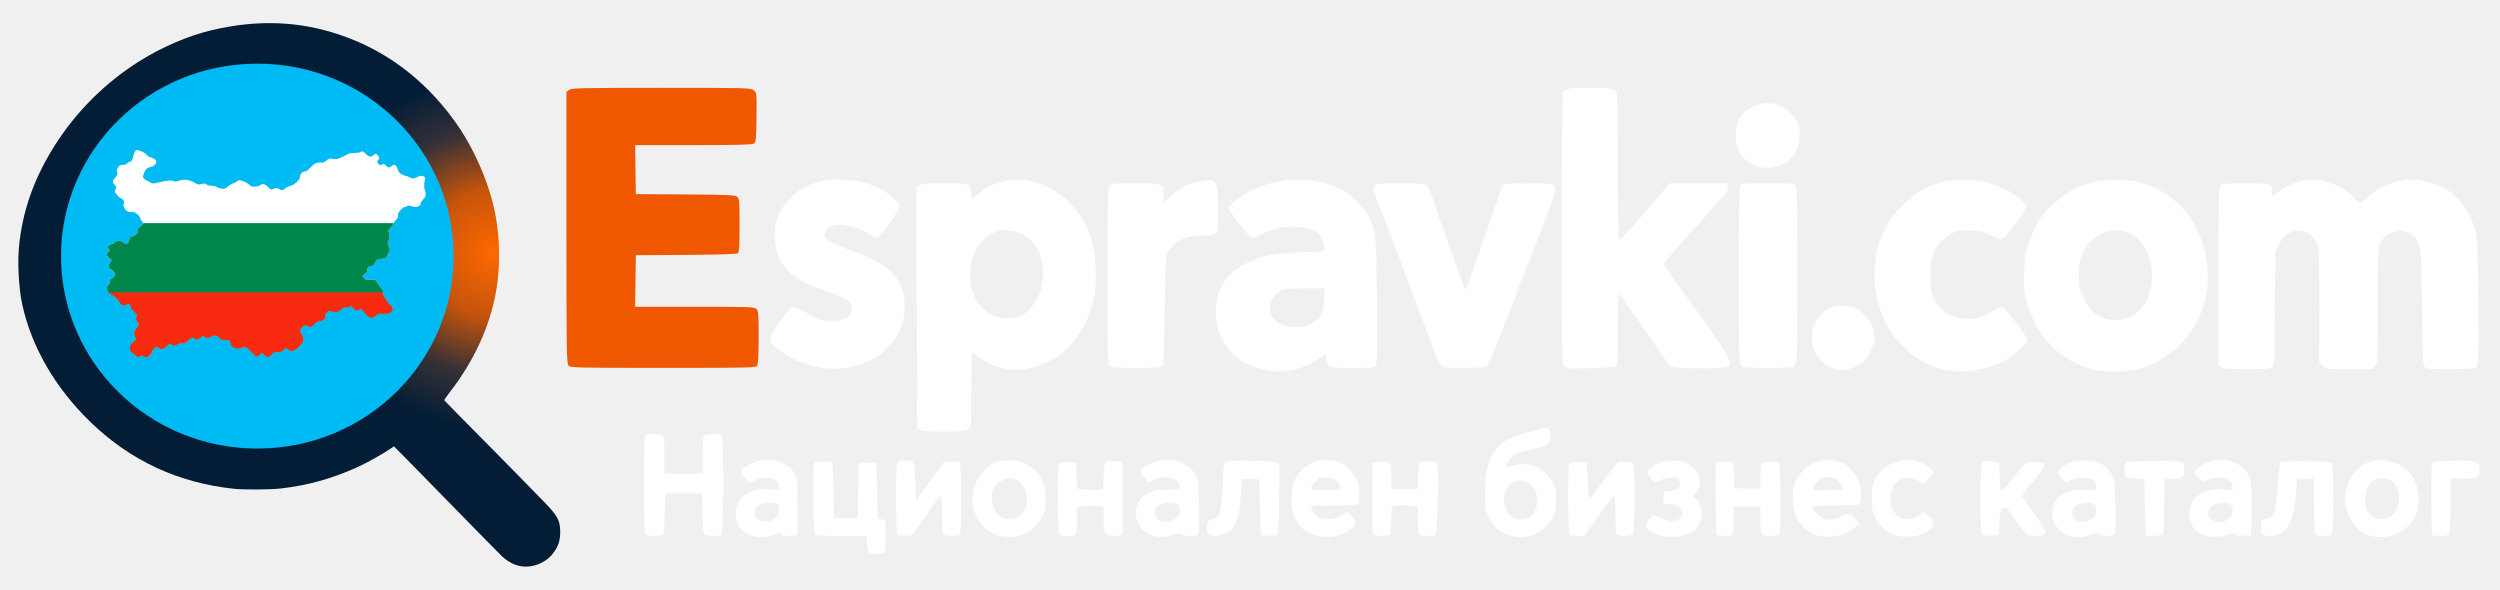
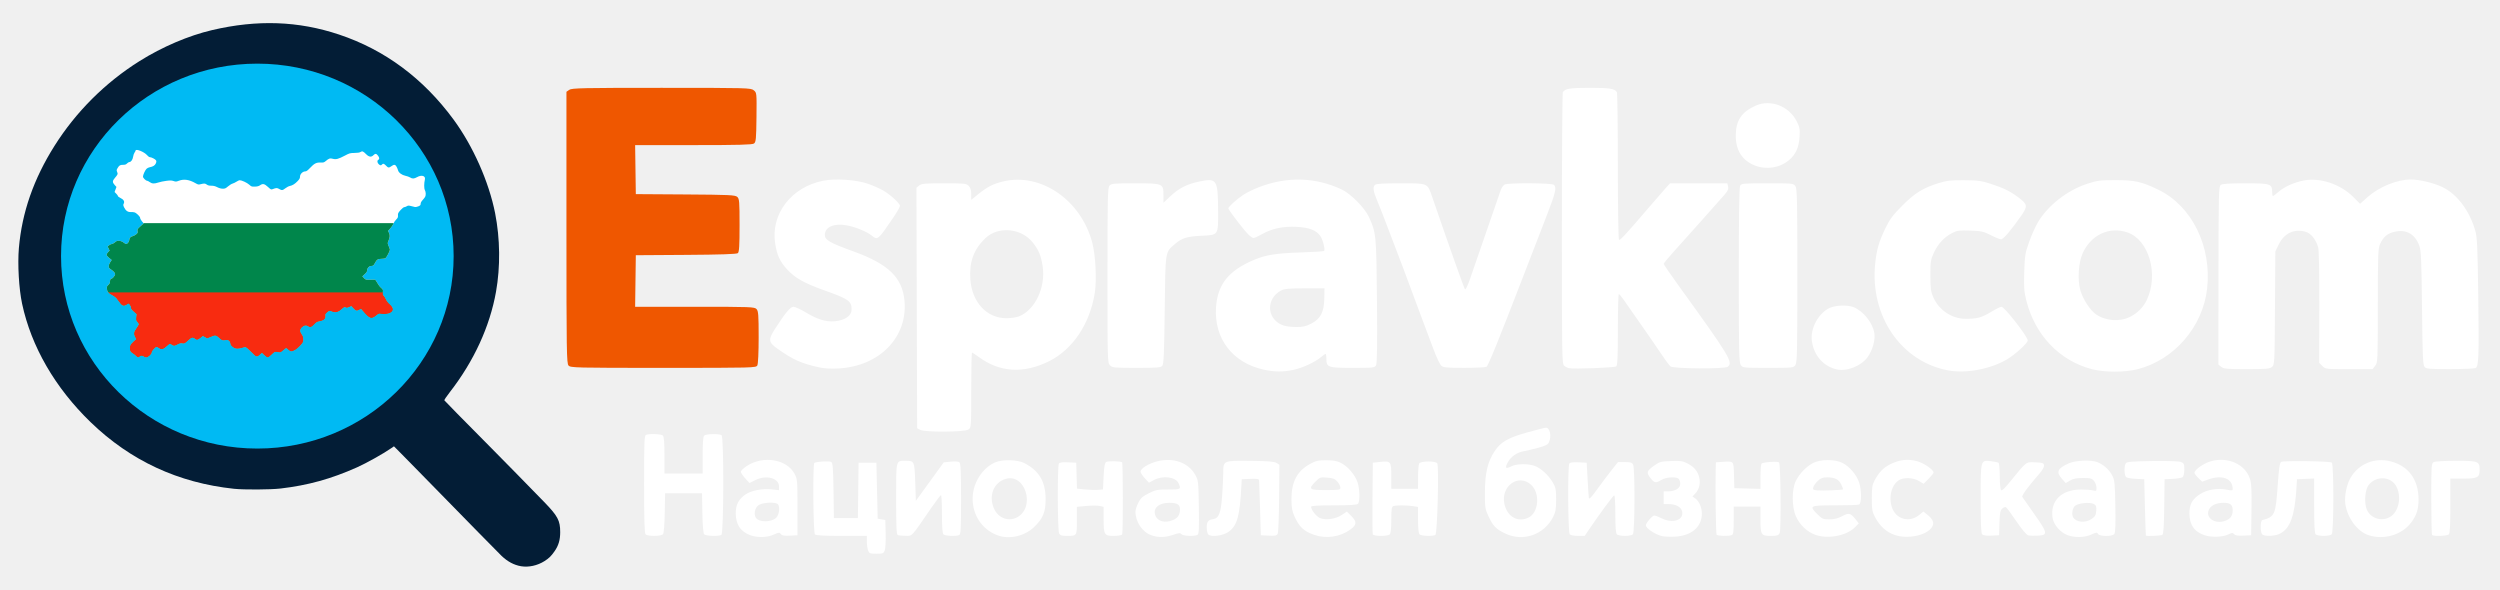
<svg xmlns="http://www.w3.org/2000/svg" width="1964" height="463" viewBox="43 94 1964 463">
  <defs>
    <clipPath id="country">
      <path d="M330.92,737.38C329.59,735.94 326.83,733.70 324.80,732.40C322.10,730.67 320.92,729.11 320.45,726.60C319.34,720.66 320.84,716.87 326.33,711.81L331.41,707.12 329.28,702.81C326.57,697.33 327.13,694.18 332.13,686.76C334.26,683.61 336.00,680.52 336.00,679.91C336.00,679.29 334.84,677.41 333.42,675.72C331.09,672.96 330.91,672.12 331.49,667.06L332.14,661.45 327.07,656.85C323.27,653.40 322.00,651.55 322.00,649.44C322.00,647.89 321.03,645.59 319.84,644.33L317.68,642.03 314.36,644.09C308.68,647.60 306.18,646.51 300.46,638.03C296.38,631.98 294.23,629.87 289.15,626.94C281.10,622.28 280.37,621.43 279.66,615.90C279.13,611.73 279.36,611.03 282.04,608.46C283.91,606.67 285.00,604.62 285.00,602.89C285.00,599.28 285.94,597.00 287.42,597.00C289.57,597.00 294.00,591.48 294.00,588.80C294.00,586.33 291.34,583.45 284.91,578.94C281.93,576.85 282.13,572.34 285.42,567.13L287.98,563.08 283.49,559.33C278.30,554.99 277.91,552.75 281.69,548.81L284.37,546.00 282.60,542.28L280.82,538.55 283.47,536.28C284.92,535.02 287.04,534.00 288.17,534.00C289.31,534.00 291.83,532.60 293.78,530.89C296.86,528.18 297.88,527.84 301.62,528.26C304.25,528.56 307.11,529.76 309.03,531.37C310.75,532.82 312.72,534.00 313.40,534.00C315.68,534.00 319.00,529.45 319.00,526.34C319.00,522.95 321.18,520.58 325.17,519.63C326.64,519.29 329.24,517.83 330.95,516.39C333.63,514.13 333.96,513.33 333.42,510.44C332.84,507.36 333.23,506.70 338.49,501.80L344.18,496.50 341.09,492.61C339.39,490.47 338.00,487.75 338.00,486.57C338.00,484.03 331.60,477.56 328.00,476.45C326.62,476.02 323.67,475.77 321.43,475.88C316.35,476.12 312.70,473.46 309.88,467.47C308.30,464.11 308.09,462.70 308.92,461.14C311.32,456.66 309.30,453.16 302.25,449.59C300.46,448.69 299.00,447.42 299.00,446.77C299.00,446.12 297.67,444.22 296.04,442.54L293.07,439.48 294.74,434.85L296.40,430.22 293.20,426.58C289.09,421.90 289.17,419.19 293.54,413.95C298.80,407.66 299.17,406.64 297.61,402.93C296.39,400.02 296.46,399.32 298.29,396.10C301.18,390.99 302.76,390.00 308.02,390.00C311.67,390.00 313.15,389.47 315.00,387.50C316.29,386.12 318.09,385.00 319.00,385.00C321.93,385.00 324.95,380.65 325.64,375.44C326.00,372.72 327.13,369.31 328.15,367.85C329.17,366.39 330.00,364.75 330.00,364.21C330.00,360.12 345.17,366.32 350.26,372.50C351.85,374.42 353.90,376.01 354.82,376.02C357.79,376.06 364.80,379.76 365.94,381.89C366.78,383.46 366.70,384.79 365.60,387.41C364.05,391.12 360.64,393.35 354.91,394.38C352.94,394.74 350.38,396.04 349.23,397.27C346.65,400.02 343.00,408.35 343.00,411.49C343.00,413.86 348.05,419.00 350.38,419.00C351.06,419.00 353.14,420.13 355.00,421.50C359.07,424.50 362.79,424.65 370.15,422.12C373.16,421.08 379.42,419.74 384.06,419.13C391.04,418.22 393.24,418.28 396.74,419.50C400.64,420.87 401.37,420.83 406.02,418.99C415.03,415.44 424.24,416.84 435.38,423.45C439.95,426.16 440.55,426.27 444.65,425.17C450.68,423.56 452.33,423.69 455.27,426.00C457.10,427.43 459.33,428.00 463.17,428.00C467.05,428.00 469.88,428.73 473.51,430.67C476.69,432.38 480.15,433.37 483.06,433.42C487.05,433.49 488.22,432.97 492.44,429.26C495.09,426.93 498.66,424.63 500.38,424.16C502.09,423.68 505.25,422.10 507.39,420.65C509.53,419.19 512.00,418.00 512.89,418.00C516.51,418.00 525.72,422.41 529.63,426.02C533.58,429.66 534.13,429.86 539.69,429.65C543.92,429.50 546.45,428.82 548.69,427.22C553.61,423.72 556.39,424.31 562.62,430.20C568.00,435.29 568.18,435.37 571.31,434.10C577.05,431.76 578.82,431.73 582.32,433.89C586.94,436.74 588.47,436.57 593.33,432.62C595.62,430.75 599.08,428.90 601.00,428.51C605.82,427.51 610.02,424.79 614.88,419.52C618.13,415.99 619.00,414.28 619.00,411.42C619.00,406.91 623.70,402.00 628.03,402.00C630.21,402.00 632.15,400.57 636.67,395.61C644.09,387.48 647.78,385.54 655.15,385.86C660.14,386.08 661.19,385.77 664.15,383.20C669.88,378.23 671.64,377.64 676.67,379.05C682.32,380.63 686.43,379.50 698.00,373.18C706.05,368.78 706.94,368.53 714.70,368.41C720.53,368.33 723.65,367.81 725.46,366.62C728.54,364.60 729.90,365.19 735.45,370.92C740.25,375.87 744.35,376.39 748.00,372.50C751.22,369.08 753.22,369.36 756.29,373.66C758.87,377.29 758.77,379.79 755.99,381.50C754.22,382.60 754.94,386.60 757.31,388.83C760.04,391.39 761.31,391.54 763.00,389.50C764.91,387.19 766.66,387.68 770.14,391.50C773.92,395.66 775.26,395.80 779.59,392.50C784.25,388.94 786.59,389.26 788.84,393.75C789.87,395.81 791.00,398.69 791.35,400.14C792.34,404.26 798.13,408.68 804.20,409.94C807.12,410.54 810.86,411.93 812.51,413.01C816.53,415.66 819.46,415.51 824.84,412.35C832.59,407.81 839.92,410.03 838.49,416.48C836.87,423.75 836.84,432.79 838.42,435.85C840.27,439.43 840.48,445.22 838.86,448.32C838.23,449.52 836.20,452.19 834.36,454.25C832.21,456.65 831.00,459.03 831.00,460.85C831.00,463.20 830.31,464.01 827.05,465.48C824.88,466.46 822.08,467.00 820.80,466.68C819.54,466.37 816.39,465.56 813.81,464.90C809.77,463.86 808.77,463.92 806.60,465.35C805.21,466.26 803.21,467.00 802.16,467.00C801.07,467.00 798.22,469.37 795.58,472.46C791.51,477.23 790.94,478.43 791.15,481.97C791.36,485.41 790.86,486.57 787.81,489.76C785.84,491.82 783.71,495.15 783.07,497.17C782.43,499.18 780.06,502.92 777.82,505.47L773.74,510.10 775.53,514.07C777.42,518.25 777.02,522.07 773.93,529.63C772.81,532.38 772.92,533.38 774.83,537.82C776.02,540.60 777.00,543.57 777.00,544.42C777.00,546.77 771.19,558.33 769.29,559.75C768.37,560.44 765.08,561.00 761.98,561.00C755.76,561.00 753.81,562.35 750.48,569.00C748.39,573.17 747.34,573.96 743.92,573.98C740.45,574.01 737.00,577.87 737.00,581.74C737.00,584.10 735.97,585.83 732.77,588.88L728.53,592.90 731.52,596.03C734.39,599.05 734.78,599.16 742.00,598.95C746.12,598.83 750.06,598.79 750.74,598.87C751.42,598.94 753.28,601.59 754.89,604.75C756.49,607.91 759.45,611.95 761.47,613.73C764.99,616.82 765.12,617.15 764.52,621.82C764.03,625.70 764.25,626.96 765.61,628.09C766.55,628.86 768.33,631.78 769.57,634.56C770.80,637.35 773.46,641.08 775.48,642.85C782.97,649.42 783.90,654.72 778.23,658.47C774.30,661.07 765.46,662.10 760.00,660.59C757.99,660.04 756.54,660.70 752.64,663.95C744.25,670.94 741.55,669.99 729.86,655.89L726.21,651.50 723.20,653.25C718.76,655.83 717.17,655.45 713.03,650.78L709.29,646.57 705.26,648.38C702.01,649.85 700.81,649.97 699.05,649.03C697.11,647.99 696.32,648.36 692.05,652.36C686.55,657.50 681.47,659.04 676.56,657.06C670.82,654.75 670.30,654.80 666.54,658.10C663.42,660.84 662.90,661.85 663.29,664.43C664.13,669.96 660.75,673.06 652.35,674.45C649.08,675.00 647.24,676.19 643.72,680.07C639.06,685.21 636.71,686.00 633.44,683.53C630.05,680.97 625.73,681.65 622.20,685.30C618.18,689.44 618.05,693.17 621.75,698.52C623.86,701.57 624.50,703.67 624.50,707.53C624.50,712.21 624.11,713.01 619.00,718.81C613.62,724.92 607.37,729.00 603.37,729.00C602.27,729.00 600.08,727.65 598.50,726.00C596.92,724.35 595.20,723.00 594.67,723.00C594.15,723.00 591.72,724.85 589.26,727.11C585.20,730.86 584.47,731.17 581.15,730.53C574.95,729.34 573.83,729.74 568.86,734.95C566.21,737.73 563.26,740.00 562.31,740.00C561.36,740.00 558.65,738.11 556.29,735.80L552.01,731.60 548.76,734.65C543.06,740.00 542.64,739.89 533.76,730.49C529.33,725.80 524.75,721.73 523.59,721.43C522.43,721.14 519.81,721.60 517.77,722.45C515.73,723.30 511.90,724.00 509.26,724.00C505.37,724.00 503.74,723.41 500.73,720.93C498.16,718.81 497.00,717.04 497.00,715.24C497.00,713.80 496.06,711.62 494.90,710.40C493.08,708.45 492.11,708.24 487.41,708.72C482.06,709.27 481.95,709.23 476.94,704.54C471.23,699.20 470.24,699.10 461.26,703.07L456.03,705.38 452.12,703.19L448.20,700.99 444.01,704.49C439.17,708.54 437.77,708.75 434.27,706.00C430.35,702.92 428.16,703.54 421.86,709.55C416.39,714.77 415.83,715.06 412.38,714.41C409.42,713.86 407.70,714.27 403.46,716.57C397.97,719.54 396.92,719.47 391.81,715.80C390.38,714.77 389.31,715.37 384.62,719.80C378.50,725.59 375.28,726.34 371.00,723.00C369.62,721.92 367.76,721.03 366.87,721.02C364.49,720.99 358.00,728.58 358.00,731.40C358.00,734.35 351.86,740.01 348.72,739.97C347.50,739.95 345.63,739.28 344.56,738.47C342.06,736.58 338.58,736.59 337.00,738.50C335.22,740.65 333.69,740.37 330.92,737.38Z" />
    </clipPath>
    <radialGradient id="rim" gradientUnits="userSpaceOnUse" cx="960" cy="550" r="320">
      <stop stop-color="#ff6800" />
      <stop offset=".36" stop-color="#c6540b" />
      <stop offset=".7" stop-color="#363037" />
      <stop offset="1" stop-color="#031d36" />
    </radialGradient>
  </defs>
  <g transform="translate(2 55) scale(.447 .432)">
-     <path fill="url(#rim)" d="M1007.35,1119.97C994.91,1117.74 983.68,1111.51 973.00,1100.92C969.42,1097.38 951.20,1078.27 932.50,1058.46C913.80,1038.65 883.88,1007.03 866.00,988.18C848.12,969.33 827.69,947.74 820.58,940.21C813.48,932.67 802.37,920.97 795.89,914.21L784.11,901.92 779.31,905.35C764.96,915.59 735.59,932.59 719.07,940.21C673.70,961.16 633.20,972.77 585.00,978.64C567.32,980.79 520.64,981.08 503.00,979.15C404.97,968.43 320.94,928.03 251.00,858.02C188.61,795.57 146.65,720.52 130.55,642.60C124.96,615.55 122.47,570.86 124.90,541.50C130.29,476.65 150.80,415.73 187.53,355.50C225.39,293.41 276.75,240.44 337.00,201.34C376.78,175.52 423.11,155.05 464.47,145.01C543.90,125.74 615.94,128.35 687.57,153.09C768.03,180.88 835.55,232.73 888.79,307.60C923.05,355.78 951.04,421.04 961.90,478.05C970.70,524.32 971.27,575.36 963.48,620.77C952.63,684.03 924.61,747.08 882.36,803.32C876.26,811.44 872.27,817.63 872.68,818.32C873.36,819.44 904.74,852.44 956.01,905.96C981.01,932.06 1019.52,972.70 1047.78,1002.81C1072.04,1028.66 1076.26,1036.82 1076.27,1058.00C1076.27,1072.20 1073.37,1082.37 1066.34,1092.75C1060.20,1101.82 1056.76,1105.30 1048.63,1110.67C1036.31,1118.80 1020.57,1122.35 1007.35,1119.97Z" />
+     <path fill="#031d36" d="M1007.35,1119.97C994.91,1117.74 983.68,1111.51 973.00,1100.92C969.42,1097.38 951.20,1078.27 932.50,1058.46C913.80,1038.65 883.88,1007.03 866.00,988.18C848.12,969.33 827.69,947.74 820.58,940.21C813.48,932.67 802.37,920.97 795.89,914.21L784.11,901.92 779.31,905.35C764.96,915.59 735.59,932.59 719.07,940.21C673.70,961.16 633.20,972.77 585.00,978.64C567.32,980.79 520.64,981.08 503.00,979.15C404.97,968.43 320.94,928.03 251.00,858.02C188.61,795.57 146.65,720.52 130.55,642.60C124.96,615.55 122.47,570.86 124.90,541.50C130.29,476.65 150.80,415.73 187.53,355.50C225.39,293.41 276.75,240.44 337.00,201.34C376.78,175.52 423.11,155.05 464.47,145.01C543.90,125.74 615.94,128.35 687.57,153.09C768.03,180.88 835.55,232.73 888.79,307.60C923.05,355.78 951.04,421.04 961.90,478.05C970.70,524.32 971.27,575.36 963.48,620.77C952.63,684.03 924.61,747.08 882.36,803.32C876.26,811.44 872.27,817.63 872.68,818.32C873.36,819.44 904.74,852.44 956.01,905.96C981.01,932.06 1019.52,972.70 1047.78,1002.81C1072.04,1028.66 1076.26,1036.82 1076.27,1058.00C1076.27,1072.20 1073.37,1082.37 1066.34,1092.75C1060.20,1101.82 1056.76,1105.30 1048.63,1110.67C1036.31,1118.80 1020.57,1122.35 1007.35,1119.97Z" />
    <ellipse cx="544" cy="556" rx="345" ry="350" fill="#00baf3" />
    <g clip-path="url(#country)">
      <path fill="#fff" d="M250 320h610v450H250z" />
      <path fill="#00864b" d="M250 496h610v274H250z" />
      <path fill="#f82b10" d="M250 622h610v148H250z" />
    </g>
  </g>
  <path fill="#ef5700" fill-rule="evenodd" d="M489.65,381.17C488.14,379.49 488.00,370.53 488.00,272.73L488.00,166.11 490.22,164.56C492.18,163.18 500.72,163.00 562.61,163.00C630.27,163.00 632.86,163.07 635.14,164.92C637.49,166.82 637.50,166.94 637.29,186.15C637.10,203.15 636.87,205.62 635.35,206.74C634.01,207.71 623.13,208.00 587.79,208.00L541.96,208.00 542.23,227.25L542.50,246.50 581.43,246.76C615.91,246.99 620.58,247.21 622.18,248.67C623.83,250.15 624.00,252.28 624.00,271.03C624.00,287.12 623.70,292.00 622.66,292.87C621.74,293.63 608.97,294.06 581.91,294.24L542.50,294.50 542.23,314.75L541.96,335.00 588.82,335.00C632.96,335.00 635.79,335.11 637.35,336.83C638.77,338.40 639.00,341.47 639.00,358.89C639.00,370.93 638.58,379.92 637.96,381.07C636.96,382.95 635.08,383.00 564.12,383.00C494.85,383.00 491.23,382.91 489.65,381.17Z" />
  <path fill="#ffffff" fill-rule="evenodd" d="M766.00,431.71L763.50,430.44 763.23,335.97L762.96,241.50 765.09,239.75C766.94,238.23 769.53,238.00 784.61,238.00C800.67,238.00 802.15,238.15 804.00,240.00C805.41,241.41 806.00,243.33 806.00,246.51L806.00,251.02 811.54,246.51C818.56,240.80 823.33,238.37 831.22,236.51C860.85,229.52 892.33,251.24 901.10,284.71C903.69,294.58 904.66,313.87 903.09,323.94C899.26,348.41 885.72,368.62 866.94,377.88C847.02,387.70 828.43,386.56 812.01,374.51C809.38,372.58 806.95,371.00 806.62,371.00C806.28,371.00 806.00,384.25 806.00,400.44C806.00,429.74 805.99,429.89 803.78,431.44C800.86,433.48 769.94,433.70 766.00,431.71ZM843.78,342.45C856.36,337.22 864.62,319.44 862.08,303.06C860.79,294.73 859.18,290.82 854.62,284.86C845.67,273.15 827.27,271.36 817.02,281.21C808.00,289.88 804.36,299.79 805.28,313.20C806.52,331.44 818.12,344.00 833.73,344.00C837.21,344.00 841.74,343.30 843.78,342.45ZM1036.00,384.44C1011.27,379.11 996.58,359.92 998.32,335.23C999.58,317.35 1008.21,306.60 1028.00,298.22C1037.39,294.25 1045.63,292.92 1064.50,292.34C1074.40,292.03 1082.81,291.49 1083.20,291.14C1084.24,290.19 1082.21,282.18 1080.22,279.37C1077.03,274.84 1071.33,272.67 1061.45,272.20C1050.81,271.70 1042.24,273.55 1034.27,278.04C1031.39,279.67 1028.44,281.00 1027.71,281.00C1026.99,281.00 1024.99,279.54 1023.27,277.75C1019.08,273.39 1008.00,258.82 1008.00,257.68C1008.00,256.42 1014.59,250.48 1019.90,246.95C1022.32,245.35 1027.72,242.71 1031.91,241.09C1054.11,232.54 1076.12,233.11 1096.92,242.78C1103.99,246.07 1114.96,257.08 1118.31,264.26C1124.12,276.72 1124.29,278.46 1124.75,330.66C1125.04,364.97 1124.84,379.42 1124.05,380.91C1122.98,382.91 1122.15,383.00 1105.62,383.00C1086.08,383.00 1085.00,382.62 1085.00,375.67C1085.00,373.65 1084.73,372.00 1084.39,372.00C1084.06,372.00 1082.42,373.15 1080.75,374.56C1075.96,378.59 1066.36,383.03 1059.12,384.56C1050.95,386.29 1044.45,386.26 1036.00,384.44ZM1073.05,348.25C1080.45,344.49 1083.21,339.15 1083.38,328.26L1083.50,320.50 1068.00,320.52C1055.32,320.54 1051.92,320.86 1049.34,322.25C1040.01,327.29 1037.87,338.72 1044.94,345.79C1048.59,349.43 1052.81,350.77 1061.07,350.90C1066.39,350.98 1068.67,350.48 1073.05,348.25ZM1573.76,385.03C1536.65,378.27 1511.98,342.40 1516.13,301.24C1517.25,290.13 1519.14,283.63 1524.33,273.00C1527.69,266.11 1530.18,262.80 1537.49,255.48C1547.33,245.62 1553.72,241.68 1566.00,237.84C1572.26,235.89 1575.56,235.51 1586.00,235.57C1596.87,235.64 1599.61,236.01 1607.00,238.44C1617.45,241.87 1622.00,244.11 1628.67,249.09C1635.89,254.47 1636.12,255.95 1630.94,263.38C1622.96,274.83 1616.84,282.00 1615.05,282.00C1614.08,282.00 1610.45,280.54 1606.98,278.75C1601.36,275.85 1599.63,275.46 1590.83,275.16C1582.25,274.86 1580.42,275.09 1576.74,276.99C1570.44,280.23 1565.51,285.50 1562.33,292.37C1559.71,298.04 1559.50,299.41 1559.52,310.50C1559.54,320.91 1559.86,323.20 1561.89,327.74C1566.35,337.70 1576.39,344.38 1587.00,344.45C1596.12,344.52 1599.72,343.55 1607.28,338.99C1610.92,336.79 1614.55,335.00 1615.35,335.00C1617.70,335.00 1636.00,358.45 1636.00,361.45C1636.00,363.46 1626.49,372.21 1620.09,376.09C1607.34,383.82 1587.78,387.59 1573.76,385.03ZM1686.32,384.01C1660.92,377.35 1641.64,357.15 1634.88,330.11C1633.10,322.96 1632.85,319.62 1633.24,307.61C1633.65,294.66 1633.98,292.71 1637.14,283.89C1639.04,278.60 1642.14,271.69 1644.04,268.52C1652.01,255.26 1667.07,243.51 1682.65,238.40C1690.66,235.78 1692.78,235.50 1705.00,235.51C1720.28,235.53 1725.36,236.66 1738.50,243.00C1764.96,255.75 1780.68,287.62 1776.90,320.85C1773.51,350.72 1751.10,376.68 1722.38,384.03C1712.20,386.63 1696.30,386.62 1686.32,384.01ZM1716.50,342.86C1722.28,339.92 1726.91,335.21 1729.56,329.59C1739.02,309.51 1731.19,282.34 1714.29,276.58C1700.13,271.76 1685.87,278.36 1679.22,292.80C1675.82,300.18 1674.95,313.89 1677.36,322.18C1679.37,329.09 1685.09,337.84 1689.63,340.95C1697.28,346.19 1708.40,346.99 1716.50,342.86ZM1485.50,384.12C1475.04,381.39 1467.93,373.07 1466.38,361.74C1465.05,352.05 1471.68,339.87 1480.44,335.89C1485.31,333.68 1494.68,333.42 1499.35,335.37C1507.00,338.57 1514.18,347.63 1515.49,355.71C1516.35,361.06 1514.05,369.25 1510.20,374.56C1505.05,381.66 1493.40,386.17 1485.50,384.12ZM686.11,382.52C672.28,379.38 666.22,376.67 654.25,368.28C646.54,362.88 646.28,360.96 652.05,352.05C660.13,339.54 663.95,335.00 666.37,335.00C667.64,335.00 672.31,337.18 676.76,339.85C686.66,345.80 694.13,347.59 702.02,345.90C708.34,344.55 712.00,341.33 712.00,337.13C712.00,330.52 709.73,328.92 690.62,322.11C674.69,316.44 667.46,312.35 661.24,305.50C655.62,299.31 653.40,294.45 651.96,285.21C648.38,262.14 664.68,240.90 689.76,235.97C699.41,234.07 715.84,235.20 724.89,238.38C728.96,239.81 734.33,242.18 736.83,243.64C742.65,247.05 750.00,253.81 750.00,255.76C750.00,256.58 747.71,260.62 744.90,264.74C732.52,282.90 732.60,282.84 727.69,278.97C723.70,275.83 714.88,272.25 708.13,271.02C698.14,269.21 691.00,272.36 691.00,278.57C691.00,282.56 694.80,284.74 713.55,291.53C740.85,301.41 751.77,311.92 753.54,330.00C756.35,358.71 734.10,381.69 701.78,383.46C695.55,383.81 690.40,383.50 686.11,382.52ZM1275.50,383.22C1274.40,382.98 1272.71,382.10 1271.75,381.24C1270.10,379.78 1270.00,373.39 1270.02,273.60C1270.02,215.24 1270.36,167.00 1270.77,166.40C1272.64,163.60 1276.38,163.00 1292.00,163.00C1307.62,163.00 1311.36,163.60 1313.23,166.40C1313.64,167.00 1313.98,193.24 1313.98,224.69C1313.99,256.15 1314.39,282.12 1314.87,282.42C1315.78,282.98 1320.56,277.80 1337.90,257.50C1343.53,250.90 1349.69,243.81 1351.58,241.75L1355.02,238.00 1377.49,238.00L1399.96,238.00 1400.59,240.50C1401.07,242.41 1400.46,243.86 1397.97,246.75C1393.14,252.33 1366.64,282.05 1357.75,291.85C1353.49,296.55 1350.00,300.80 1350.00,301.28C1350.00,301.77 1355.25,309.44 1361.68,318.33C1401.80,373.89 1404.64,378.57 1400.38,382.10C1398.09,384.00 1357.61,383.75 1355.28,381.82C1354.41,381.10 1351.16,376.68 1348.04,372.00C1344.93,367.33 1337.69,356.82 1331.94,348.66C1326.20,340.49 1320.15,331.84 1318.50,329.42C1316.85,327.01 1315.16,325.03 1314.75,325.02C1314.34,325.01 1314.00,337.54 1314.00,352.88C1314.00,374.36 1313.71,381.00 1312.72,381.82C1311.45,382.87 1279.54,384.07 1275.50,383.22ZM1787.99,382.19L1785.76,380.38 1785.83,310.46C1785.91,245.29 1786.03,240.45 1787.65,239.27C1788.89,238.36 1794.35,238.00 1807.04,238.00C1826.73,238.00 1828.00,238.42 1828.00,244.83C1828.00,246.57 1828.28,248.00 1828.62,248.00C1828.96,248.00 1830.85,246.58 1832.82,244.85C1837.52,240.73 1845.42,237.17 1853.03,235.76C1865.79,233.38 1881.63,238.67 1891.59,248.63L1897.06,254.11 1902.78,249.00C1911.99,240.78 1926.17,234.98 1936.96,235.02C1943.82,235.04 1954.58,237.61 1961.61,240.91C1973.22,246.34 1983.20,259.61 1987.65,275.50C1989.06,280.54 1989.42,288.71 1989.92,326.50C1990.54,373.97 1990.27,381.58 1987.94,383.06C1987.15,383.56 1978.13,383.98 1967.90,383.98C1951.44,384.00 1949.13,383.80 1947.76,382.25C1946.42,380.74 1946.14,374.38 1945.73,336.00C1945.32,297.72 1945.02,290.87 1943.59,287.01C1940.19,277.85 1933.42,274.00 1924.32,276.04C1918.66,277.31 1915.44,279.98 1912.89,285.50C1911.18,289.20 1911.04,292.88 1911.02,334.12C1911.00,377.72 1910.95,378.79 1908.93,381.37L1906.85,384.00 1888.38,384.00C1870.04,384.00 1869.89,383.98 1867.42,381.51L1864.94,379.03 1865.05,335.26C1865.12,307.02 1864.78,290.29 1864.10,288.08C1862.12,281.67 1858.36,277.17 1854.00,276.00C1845.19,273.63 1837.48,277.28 1833.30,285.80L1830.50,291.50 1830.22,336.00C1829.95,379.70 1829.91,380.53 1827.86,382.25C1826.05,383.77 1823.47,384.00 1808.00,384.00C1792.34,384.00 1789.96,383.78 1787.99,382.19ZM915.02,381.02C913.08,379.08 913.03,377.52 913.04,310.32C913.04,248.13 913.19,241.44 914.67,239.81C916.14,238.19 918.23,238.00 934.43,238.00C956.64,238.00 957.00,238.15 957.00,247.20L957.00,253.29 962.33,248.25C969.07,241.87 975.55,238.59 985.38,236.56C999.05,233.73 999.84,235.00 999.94,260.03C1000.02,279.04 1000.34,278.58 986.79,279.22C975.39,279.75 971.25,281.08 965.63,286.02C958.31,292.45 958.56,290.76 958.00,337.60C957.60,371.25 957.22,380.03 956.13,381.35C954.94,382.78 952.21,383.00 935.88,383.00C918.38,383.00 916.85,382.85 915.02,381.02ZM1175.24,381.25C1174.15,380.29 1171.44,374.55 1169.20,368.50C1166.97,362.45 1162.58,350.75 1159.44,342.50C1156.31,334.25 1152.03,322.77 1149.95,317.00C1147.86,311.23 1142.94,298.18 1139.01,288.00C1135.08,277.82 1131.04,267.25 1130.03,264.50C1129.02,261.75 1126.80,256.18 1125.09,252.11C1121.76,244.16 1121.31,241.09 1123.20,239.20C1124.05,238.35 1129.91,238.00 1143.20,238.00C1165.21,238.00 1164.31,237.60 1168.27,249.11C1181.99,289.01 1193.22,320.62 1193.91,321.31C1194.38,321.78 1196.12,318.19 1197.78,313.33C1203.36,296.98 1220.80,246.53 1222.01,243.23C1222.67,241.43 1224.03,239.52 1225.04,238.98C1227.78,237.51 1262.31,237.71 1263.80,239.20C1265.99,241.39 1265.06,245.42 1258.42,262.54C1254.80,271.87 1246.29,293.90 1239.50,311.50C1220.35,361.15 1212.17,381.28 1210.78,382.16C1210.07,382.60 1202.24,382.98 1193.36,382.98C1179.40,383.00 1176.95,382.76 1175.24,381.25ZM1410.56,380.78C1409.18,378.82 1409.00,370.45 1409.00,310.21C1409.00,265.01 1409.35,241.21 1410.04,239.93C1411.01,238.12 1412.33,238.00 1431.48,238.00C1451.43,238.00 1451.92,238.05 1453.44,240.22C1454.82,242.18 1455.00,250.52 1455.00,310.50C1455.00,370.48 1454.82,378.82 1453.44,380.78C1451.92,382.95 1451.42,383.00 1432.00,383.00C1412.58,383.00 1412.08,382.95 1410.56,380.78ZM1421.59,223.99C1411.70,220.13 1406.54,212.04 1406.61,200.50C1406.67,188.58 1411.16,181.91 1422.48,176.91C1433.88,171.86 1448.33,177.35 1454.33,189.00C1456.83,193.86 1457.11,195.31 1456.74,201.50C1456.24,209.84 1453.65,215.49 1448.34,219.88C1440.94,225.97 1430.70,227.55 1421.59,223.99Z" />
  <path fill="#ffffff" fill-rule="evenodd" d="M724.98,526.43C724.44,525.02 724.00,521.87 724.00,519.43L724.00,515.00 704.20,515.00C690.13,515.00 684.05,514.65 683.20,513.80C681.85,512.45 681.41,458.48 682.75,457.66C684.53,456.57 694.62,456.01 696.00,456.93C697.24,457.75 697.55,461.66 697.81,479.46L698.11,501.00 707.54,501.00L716.96,501.00 717.23,479.25L717.50,457.50 724.50,457.50L731.50,457.50 732.00,479.49L732.50,501.48 735.50,502.00L738.50,502.52 738.78,513.11C738.94,518.93 738.61,524.89 738.06,526.35C737.13,528.78 736.58,529.00 731.50,529.00C726.46,529.00 725.86,528.76 724.98,526.43ZM632.66,514.54C624.81,511.75 621.00,506.07 621.00,497.20C621.00,490.46 623.33,486.04 628.84,482.33C633.31,479.32 642.08,477.64 649.18,478.44L655.00,479.10 655.00,476.20C655.00,469.60 645.02,466.85 636.50,471.11L631.80,473.45 628.40,469.74C626.53,467.70 625.00,465.39 625.00,464.61C625.00,463.83 627.07,461.82 629.60,460.14C642.43,451.64 661.04,454.66 667.23,466.25C669.39,470.30 669.50,471.54 669.50,492.50L669.50,514.50 663.53,514.81C659.00,515.04 657.28,514.73 656.41,513.55C655.38,512.14 654.82,512.18 650.88,513.97C645.77,516.29 638.22,516.52 632.66,514.54ZM652.74,500.78C655.53,498.16 655.99,490.59 653.42,489.61C649.67,488.17 641.27,489.00 638.63,491.07C635.98,493.16 635.06,497.97 636.79,500.70C639.16,504.43 648.80,504.47 652.74,500.78ZM826.88,514.62C813.74,509.92 805.80,496.89 807.29,482.46C808.41,471.58 815.59,461.26 824.81,457.24C830.55,454.74 842.45,455.06 847.80,457.85C859.38,463.89 864.39,472.36 864.44,486.00C864.49,496.37 862.30,501.57 855.08,508.33C847.68,515.25 835.97,517.87 826.88,514.62ZM842.70,500.04C856.36,491.71 848.37,466.09 833.39,470.14C823.64,472.77 819.34,483.54 823.96,493.73C827.41,501.31 835.91,504.18 842.70,500.04ZM947.50,514.50C940.39,511.99 935.02,504.02 935.01,495.96C935.00,494.57 936.01,491.42 937.25,488.96C939.07,485.35 940.64,483.93 945.50,481.50C950.90,478.80 952.42,478.50 960.75,478.55C970.62,478.60 971.03,478.35 968.89,473.66C966.61,468.65 956.59,467.33 949.53,471.11L945.59,473.22 942.30,469.63C940.48,467.65 939.00,465.37 939.00,464.57C939.00,462.01 945.46,458.05 952.42,456.34C964.94,453.25 976.63,457.48 982.00,467.04C984.41,471.34 984.51,472.26 984.82,492.40C985.08,508.92 984.87,513.47 983.82,514.13C981.66,515.50 972.37,515.15 971.13,513.65C970.19,512.53 969.13,512.61 964.75,514.12C958.46,516.29 952.92,516.41 947.50,514.50ZM964.45,502.58C968.34,500.96 970.00,498.42 970.00,494.10C970.00,490.36 967.76,489.00 961.61,489.00C953.35,489.00 948.62,493.18 950.58,498.76C952.29,503.60 958.15,505.22 964.45,502.58ZM1075.50,514.20C1067.17,511.32 1063.71,508.04 1059.76,499.30C1058.14,495.70 1057.59,492.50 1057.56,486.50C1057.49,472.63 1061.93,464.10 1072.14,458.50C1076.74,455.97 1078.56,455.56 1085.00,455.58C1090.71,455.60 1093.49,456.12 1096.64,457.77C1101.98,460.55 1107.47,467.00 1109.45,472.79C1111.29,478.21 1111.50,488.10 1109.80,489.80C1108.96,490.64 1103.31,491.00 1090.80,491.00C1078.22,491.00 1073.00,491.33 1073.00,492.13C1073.00,494.56 1077.17,499.83 1080.02,501.01C1084.50,502.86 1092.24,501.77 1097.03,498.60L1101.10,495.90 1104.55,499.35C1109.13,503.93 1108.98,506.28 1103.84,510.00C1095.79,515.83 1084.88,517.45 1075.50,514.20ZM1096.00,477.06C1096.00,475.99 1094.95,473.89 1093.67,472.40C1091.78,470.21 1090.27,469.60 1085.69,469.22C1080.30,468.78 1079.89,468.91 1076.52,472.28C1070.48,478.32 1071.29,479.00 1084.50,479.00C1095.22,479.00 1096.00,478.87 1096.00,477.06ZM1225.50,513.13C1218.24,509.66 1215.97,507.31 1212.31,499.50C1209.67,493.87 1209.50,492.71 1209.55,480.50C1209.60,465.50 1211.73,456.63 1217.24,448.38C1222.07,441.15 1227.67,437.94 1242.85,433.69C1250.11,431.66 1256.70,430.00 1257.49,430.00C1260.63,430.00 1262.02,436.66 1259.87,441.38C1258.97,443.36 1257.23,444.25 1251.12,445.87C1246.93,446.98 1241.80,448.19 1239.73,448.56C1234.61,449.47 1229.91,452.81 1227.52,457.22C1225.08,461.75 1225.83,462.66 1230.16,460.41C1234.20,458.32 1242.98,458.08 1248.38,459.92C1253.32,461.60 1259.35,467.03 1262.81,472.92C1265.20,476.98 1265.50,478.52 1265.49,486.50C1265.48,493.99 1265.08,496.29 1263.09,500.19C1255.98,514.16 1239.52,519.83 1225.50,513.13ZM1244.03,500.48C1251.85,496.44 1252.97,481.51 1245.95,474.95C1235.98,465.64 1221.72,475.91 1224.91,490.10C1227.17,500.13 1235.72,504.78 1244.03,500.48ZM1348.50,515.13C1342.91,513.67 1336.00,509.00 1336.00,506.67C1336.00,504.90 1341.07,499.00 1342.59,499.00C1343.41,499.00 1345.87,499.91 1348.06,501.03C1357.16,505.67 1366.19,502.60 1364.41,495.49C1363.60,492.27 1359.31,490.00 1354.05,490.00L1350.00,490.00 1350.00,485.00L1350.00,480.00 1353.55,480.00C1358.97,480.00 1363.00,477.52 1363.00,474.17C1363.00,472.65 1362.46,470.86 1361.80,470.20C1359.89,468.29 1351.91,468.76 1348.23,471.00C1343.72,473.75 1342.66,473.55 1339.46,469.36C1336.20,465.09 1336.59,463.99 1342.93,459.50C1346.72,456.82 1348.09,456.47 1355.83,456.18C1363.40,455.90 1365.06,456.16 1368.92,458.22C1374.17,461.02 1376.83,464.30 1377.98,469.40C1379.00,473.93 1377.83,478.49 1374.83,481.68L1372.61,484.04 1374.91,485.65C1377.76,487.65 1380.00,492.82 1380.00,497.40C1380.00,508.02 1371.70,515.05 1358.50,515.61C1354.65,515.78 1350.15,515.56 1348.50,515.13ZM1469.17,514.16C1462.59,511.81 1456.85,506.35 1453.86,499.61C1450.59,492.23 1450.55,478.43 1453.78,471.87C1456.62,466.10 1461.84,460.66 1467.31,457.76C1473.13,454.67 1484.70,454.68 1490.64,457.77C1495.97,460.55 1501.47,467.00 1503.45,472.79C1505.56,479.01 1505.55,489.58 1503.42,490.39C1502.55,490.73 1494.00,491.00 1484.42,491.00C1464.54,491.00 1464.03,491.27 1470.88,498.12C1474.43,501.66 1475.23,502.00 1480.14,502.00C1483.98,502.00 1486.88,501.27 1490.28,499.46C1495.60,496.63 1496.83,496.97 1501.09,502.38L1503.25,505.13 1500.51,507.99C1493.94,514.84 1479.22,517.74 1469.17,514.16ZM1490.84,478.44C1491.02,478.29 1490.44,476.61 1489.54,474.72C1487.59,470.61 1484.47,469.00 1478.47,469.00C1475.01,469.00 1473.39,469.60 1471.09,471.75C1469.48,473.26 1467.87,475.48 1467.53,476.69C1466.98,478.62 1467.34,478.92 1470.70,479.24C1474.46,479.61 1490.19,478.98 1490.84,478.44ZM1531.18,514.16C1524.83,511.89 1519.78,507.30 1516.16,500.50C1513.79,496.05 1513.50,494.41 1513.50,485.50C1513.50,477.11 1513.85,474.84 1515.70,471.38C1519.20,464.85 1522.70,461.30 1528.36,458.53C1535.50,455.03 1542.25,454.35 1549.33,456.41C1554.71,457.97 1562.00,463.04 1562.00,465.22C1562.00,465.78 1560.24,467.99 1558.10,470.14L1554.19,474.04 1550.44,471.83C1545.76,469.07 1538.38,468.87 1534.53,471.39C1526.88,476.40 1525.92,491.72 1532.84,498.34C1537.82,503.12 1545.29,503.15 1550.92,498.42L1553.98,495.84 1556.90,498.17C1561.55,501.88 1562.71,504.64 1560.95,507.77C1557.14,514.56 1541.64,517.89 1531.18,514.16ZM1667.50,514.50C1661.70,512.45 1656.32,506.30 1655.49,500.80C1653.52,487.62 1662.25,478.76 1677.41,478.58C1681.31,478.54 1685.74,478.85 1687.25,479.27C1689.80,479.98 1690.00,479.82 1690.00,477.13C1690.00,475.53 1689.14,473.16 1688.09,471.86C1686.41,469.79 1685.33,469.50 1679.34,469.52C1674.34,469.54 1671.61,470.07 1669.18,471.52L1665.85,473.50 1662.93,470.23C1658.05,464.79 1659.29,461.97 1668.35,457.96C1673.71,455.59 1685.50,455.10 1690.58,457.03C1695.33,458.84 1699.87,462.84 1702.24,467.31C1704.29,471.17 1704.50,473.12 1704.82,491.79C1705.08,506.66 1704.86,512.47 1703.97,513.54C1702.26,515.60 1692.40,515.54 1691.24,513.46C1690.48,512.11 1689.86,512.16 1685.94,513.94C1680.73,516.30 1673.25,516.53 1667.50,514.50ZM1686.10,501.72C1688.92,499.82 1689.55,498.73 1689.80,495.28C1690.06,491.85 1689.73,490.92 1687.91,489.95C1684.79,488.28 1675.50,489.24 1673.02,491.49C1671.00,493.31 1670.30,498.42 1671.77,500.59C1674.37,504.44 1681.24,504.98 1686.10,501.72ZM1775.14,514.56C1766.92,511.90 1763.00,506.32 1763.00,497.30C1763.01,490.08 1765.28,486.05 1771.60,482.04C1777.04,478.59 1785.28,477.25 1792.25,478.68C1796.32,479.51 1797.00,479.43 1796.99,478.08C1796.92,469.86 1788.78,466.74 1777.76,470.69L1773.02,472.39 1770.01,469.51C1768.35,467.92 1767.00,466.08 1767.00,465.42C1767.00,463.07 1774.08,458.03 1779.67,456.41C1793.01,452.53 1806.70,458.57 1810.50,470.00C1811.73,473.70 1811.99,478.72 1811.77,494.57L1811.50,514.50 1805.41,514.79C1801.03,515.00 1798.98,514.68 1798.12,513.64C1797.07,512.38 1796.50,512.40 1793.71,513.80C1789.43,515.94 1780.52,516.30 1775.14,514.56ZM1791.28,503.08C1795.29,501.56 1797.00,499.13 1797.00,494.96C1797.00,490.49 1795.17,489.00 1789.71,489.00C1784.39,489.00 1780.08,490.94 1778.47,494.06C1775.07,500.63 1783.01,506.23 1791.28,503.08ZM1903.88,514.50C1895.05,511.66 1887.08,501.00 1885.48,489.87C1884.64,484.04 1886.48,474.72 1889.50,469.50C1895.95,458.38 1908.45,453.21 1921.07,456.44C1935.12,460.04 1943.00,470.77 1943.00,486.32C1943.00,494.17 1941.51,498.78 1937.09,504.65C1929.92,514.17 1915.85,518.34 1903.88,514.50ZM1920.82,499.97C1927.51,495.89 1929.83,484.38 1925.60,476.20C1921.37,468.01 1909.38,467.50 1903.64,475.26C1900.90,478.96 1900.20,489.16 1902.34,494.26C1905.29,501.33 1914.11,504.06 1920.82,499.97ZM550.20,513.80C549.31,512.91 549.00,502.78 549.00,474.41C549.00,440.50 549.18,436.15 550.58,435.61C553.36,434.54 562.56,434.96 563.80,436.20C564.62,437.02 565.00,441.91 565.00,451.70L565.00,466.00 580.00,466.00L595.00,466.00 595.00,451.70C595.00,441.91 595.38,437.02 596.20,436.20C597.58,434.82 607.82,434.60 609.87,435.90C611.76,437.10 611.61,512.99 609.72,514.20C607.65,515.51 597.34,515.12 596.15,513.68C595.49,512.88 594.94,506.23 594.78,496.93L594.50,481.50 580.00,481.50L565.50,481.50 565.22,496.93C565.06,506.23 564.51,512.88 563.85,513.68C562.46,515.36 551.85,515.45 550.20,513.80ZM748.25,514.34C747.29,513.95 747.00,507.32 747.00,485.95C747.00,454.59 746.64,455.98 754.68,456.02C761.33,456.04 761.44,456.29 762.00,472.69L762.50,487.46 773.45,472.35L784.40,457.24 789.91,456.67C793.21,456.33 795.93,456.53 796.71,457.17C797.71,458.00 798.00,464.54 798.00,486.02C798.00,510.42 797.81,513.86 796.42,514.39C793.67,515.45 785.45,515.05 784.20,513.80C783.37,512.97 783.00,507.98 783.00,497.80C783.00,489.66 782.66,483.00 782.24,483.00C781.82,483.00 778.33,487.58 774.49,493.18C758.39,516.64 759.90,515.02 754.10,514.92C751.57,514.88 748.94,514.62 748.25,514.34ZM875.04,513.07C873.79,510.74 873.63,460.14 874.86,458.20C875.43,457.29 877.64,456.99 882.09,457.20L888.50,457.50 888.78,467.67L889.07,477.85 895.28,478.51C898.70,478.87 903.30,479.02 905.50,478.83L909.50,478.50 910.00,468.21C910.37,460.57 910.89,457.67 912.00,456.96C913.44,456.03 923.54,456.21 924.51,457.18C925.27,457.94 925.32,512.67 924.57,513.89C924.19,514.50 921.22,515.00 917.98,515.00C910.50,515.00 910.00,514.17 910.00,501.65L910.00,492.16 906.88,491.47C905.16,491.10 900.44,491.10 896.38,491.48L889.00,492.17 889.00,502.98C889.00,515.19 889.13,515.00 880.95,515.00C877.15,515.00 875.84,514.57 875.04,513.07ZM992.25,513.88C991.56,513.18 991.00,510.72 991.00,508.42C991.00,503.92 992.14,502.39 995.90,501.85C1000.48,501.19 1002.02,497.42 1003.03,484.44C1003.54,477.87 1003.96,469.49 1003.98,465.82C1004.01,455.70 1003.72,455.83 1025.39,456.05C1039.15,456.19 1044.05,456.58 1045.79,457.67L1048.09,459.10 1047.87,485.30C1047.76,499.71 1047.26,512.31 1046.77,513.30C1046.03,514.79 1044.83,515.04 1039.69,514.80L1033.50,514.50 1032.89,493.50C1032.55,481.95 1032.22,471.92 1032.14,471.20C1032.04,470.25 1030.21,469.99 1025.25,470.20L1018.50,470.50 1018.24,475.50C1017.01,499.34 1015.04,506.58 1008.41,511.64C1004.24,514.82 994.48,516.17 992.25,513.88ZM1121.45,513.74C1121.19,513.04 1121.09,500.10 1121.23,484.99L1121.50,457.50 1127.00,456.90C1135.66,455.97 1136.00,456.39 1136.00,468.04L1136.00,478.00 1146.50,478.00L1157.00,478.00 1157.02,468.75C1157.02,463.66 1157.43,458.87 1157.92,458.09C1159.21,456.06 1170.73,456.00 1172.10,458.01C1173.56,460.15 1172.19,513.25 1170.65,514.23C1168.78,515.43 1159.50,515.10 1158.20,513.80C1157.42,513.02 1157.00,509.01 1157.00,502.43L1157.00,492.26 1153.25,491.64C1148.43,490.84 1139.62,490.83 1137.58,491.61C1136.28,492.11 1136.00,494.03 1136.00,502.41C1136.00,509.00 1135.58,513.02 1134.80,513.80C1133.16,515.44 1122.09,515.39 1121.45,513.74ZM1276.20,513.80C1274.80,512.40 1274.47,460.38 1275.86,458.20C1276.43,457.29 1278.64,456.99 1283.09,457.20L1289.50,457.50 1290.22,470.50C1290.61,477.65 1291.06,484.31 1291.22,485.29C1291.41,486.51 1293.40,484.42 1297.45,478.79C1300.72,474.23 1305.80,467.46 1308.74,463.75L1314.09,457.00 1319.51,457.00C1323.84,457.00 1325.14,457.39 1325.96,458.93C1327.51,461.82 1327.36,512.24 1325.80,513.80C1325.14,514.46 1322.31,515.00 1319.50,515.00C1316.70,515.00 1313.86,514.46 1313.20,513.80C1312.37,512.97 1312.00,507.96 1312.00,497.72C1312.00,489.12 1311.61,482.97 1311.08,483.17C1310.16,483.50 1299.71,497.65 1292.05,508.93L1287.93,515.00 1282.66,515.00C1279.77,515.00 1276.86,514.46 1276.20,513.80ZM1391.54,514.06C1390.99,513.17 1390.49,476.89 1390.84,463.34L1391.00,457.19 1396.37,456.84C1405.27,456.28 1404.90,455.84 1405.22,467.32L1405.50,477.50 1415.75,477.78L1426.00,478.07 1426.02,468.78C1426.02,463.68 1426.37,458.96 1426.79,458.31C1427.58,457.06 1439.53,456.20 1440.65,457.31C1441.91,458.58 1442.33,510.52 1441.09,512.83C1440.10,514.68 1439.06,515.00 1434.00,515.00C1426.49,515.00 1426.00,514.18 1426.00,501.57L1426.00,492.00 1415.50,492.00L1405.00,492.00 1405.00,502.89C1405.00,511.90 1404.73,513.89 1403.42,514.39C1400.93,515.35 1392.18,515.10 1391.54,514.06ZM1600.24,513.84C1599.31,512.91 1599.00,505.82 1599.00,485.87C1599.00,454.89 1598.87,455.35 1607.21,456.34C1609.87,456.65 1612.49,457.18 1613.02,457.51C1613.56,457.85 1614.01,462.48 1614.02,467.81C1614.02,473.14 1614.42,478.12 1614.90,478.87C1615.55,479.90 1617.38,478.26 1622.14,472.42C1635.38,456.12 1634.40,456.88 1641.90,457.21C1647.69,457.46 1648.54,457.75 1648.79,459.56C1648.97,460.82 1647.57,463.34 1645.19,466.06C1636.55,475.89 1631.08,483.33 1631.73,484.38C1632.10,485.00 1636.38,491.12 1641.24,497.99C1651.73,512.81 1651.99,514.36 1644.05,514.81C1641.06,514.98 1637.62,514.87 1636.40,514.57C1635.03,514.22 1631.52,510.08 1627.08,503.55C1623.17,497.80 1619.49,492.81 1618.92,492.45C1618.34,492.09 1617.02,492.58 1615.97,493.53C1614.40,494.95 1614.02,496.91 1613.78,504.87L1613.50,514.50 1607.49,514.79C1603.68,514.98 1601.03,514.63 1600.24,513.84ZM1728.80,514.75C1728.69,514.61 1728.35,504.60 1728.05,492.50L1727.50,470.50 1721.04,470.20C1717.48,470.03 1714.00,469.41 1713.29,468.82C1711.80,467.59 1711.58,460.21 1712.98,458.00C1713.76,456.77 1717.45,456.45 1733.75,456.19C1745.73,456.01 1754.65,456.30 1756.29,456.92C1758.73,457.85 1759.00,458.44 1759.00,462.85C1759.00,465.63 1758.44,468.22 1757.71,468.82C1757.00,469.41 1753.52,470.03 1749.96,470.20L1743.50,470.50 1743.23,491.95C1743.03,507.59 1742.63,513.62 1741.73,514.19C1740.63,514.88 1729.30,515.38 1728.80,514.75ZM1820.20,513.80C1818.58,512.18 1818.62,503.04 1820.25,502.61C1830.07,500.00 1830.75,498.48 1832.35,475.48C1833.27,462.21 1833.93,457.63 1835.04,456.88C1836.67,455.76 1872.97,456.25 1874.86,457.41C1876.52,458.44 1876.46,512.14 1874.80,513.80C1874.14,514.46 1871.31,515.00 1868.50,515.00C1865.69,515.00 1862.86,514.46 1862.20,513.80C1861.34,512.94 1861.00,506.52 1861.00,491.25L1861.00,469.91 1854.25,470.20L1847.50,470.50 1847.26,475.00C1845.93,499.38 1842.14,509.85 1833.28,513.63C1829.31,515.32 1821.82,515.42 1820.20,513.80ZM1953.67,514.33C1953.30,513.97 1953.00,501.16 1953.00,485.87C1953.00,459.41 1953.09,458.02 1954.93,457.04C1956.03,456.45 1963.59,456.00 1972.36,456.00C1989.93,456.00 1991.00,456.40 1991.00,463.00C1991.00,469.14 1989.39,470.00 1977.93,470.00L1968.00,470.00 1968.00,491.30C1968.00,506.53 1967.66,512.94 1966.80,513.80C1965.55,515.05 1954.82,515.49 1953.67,514.33Z" />
</svg>
